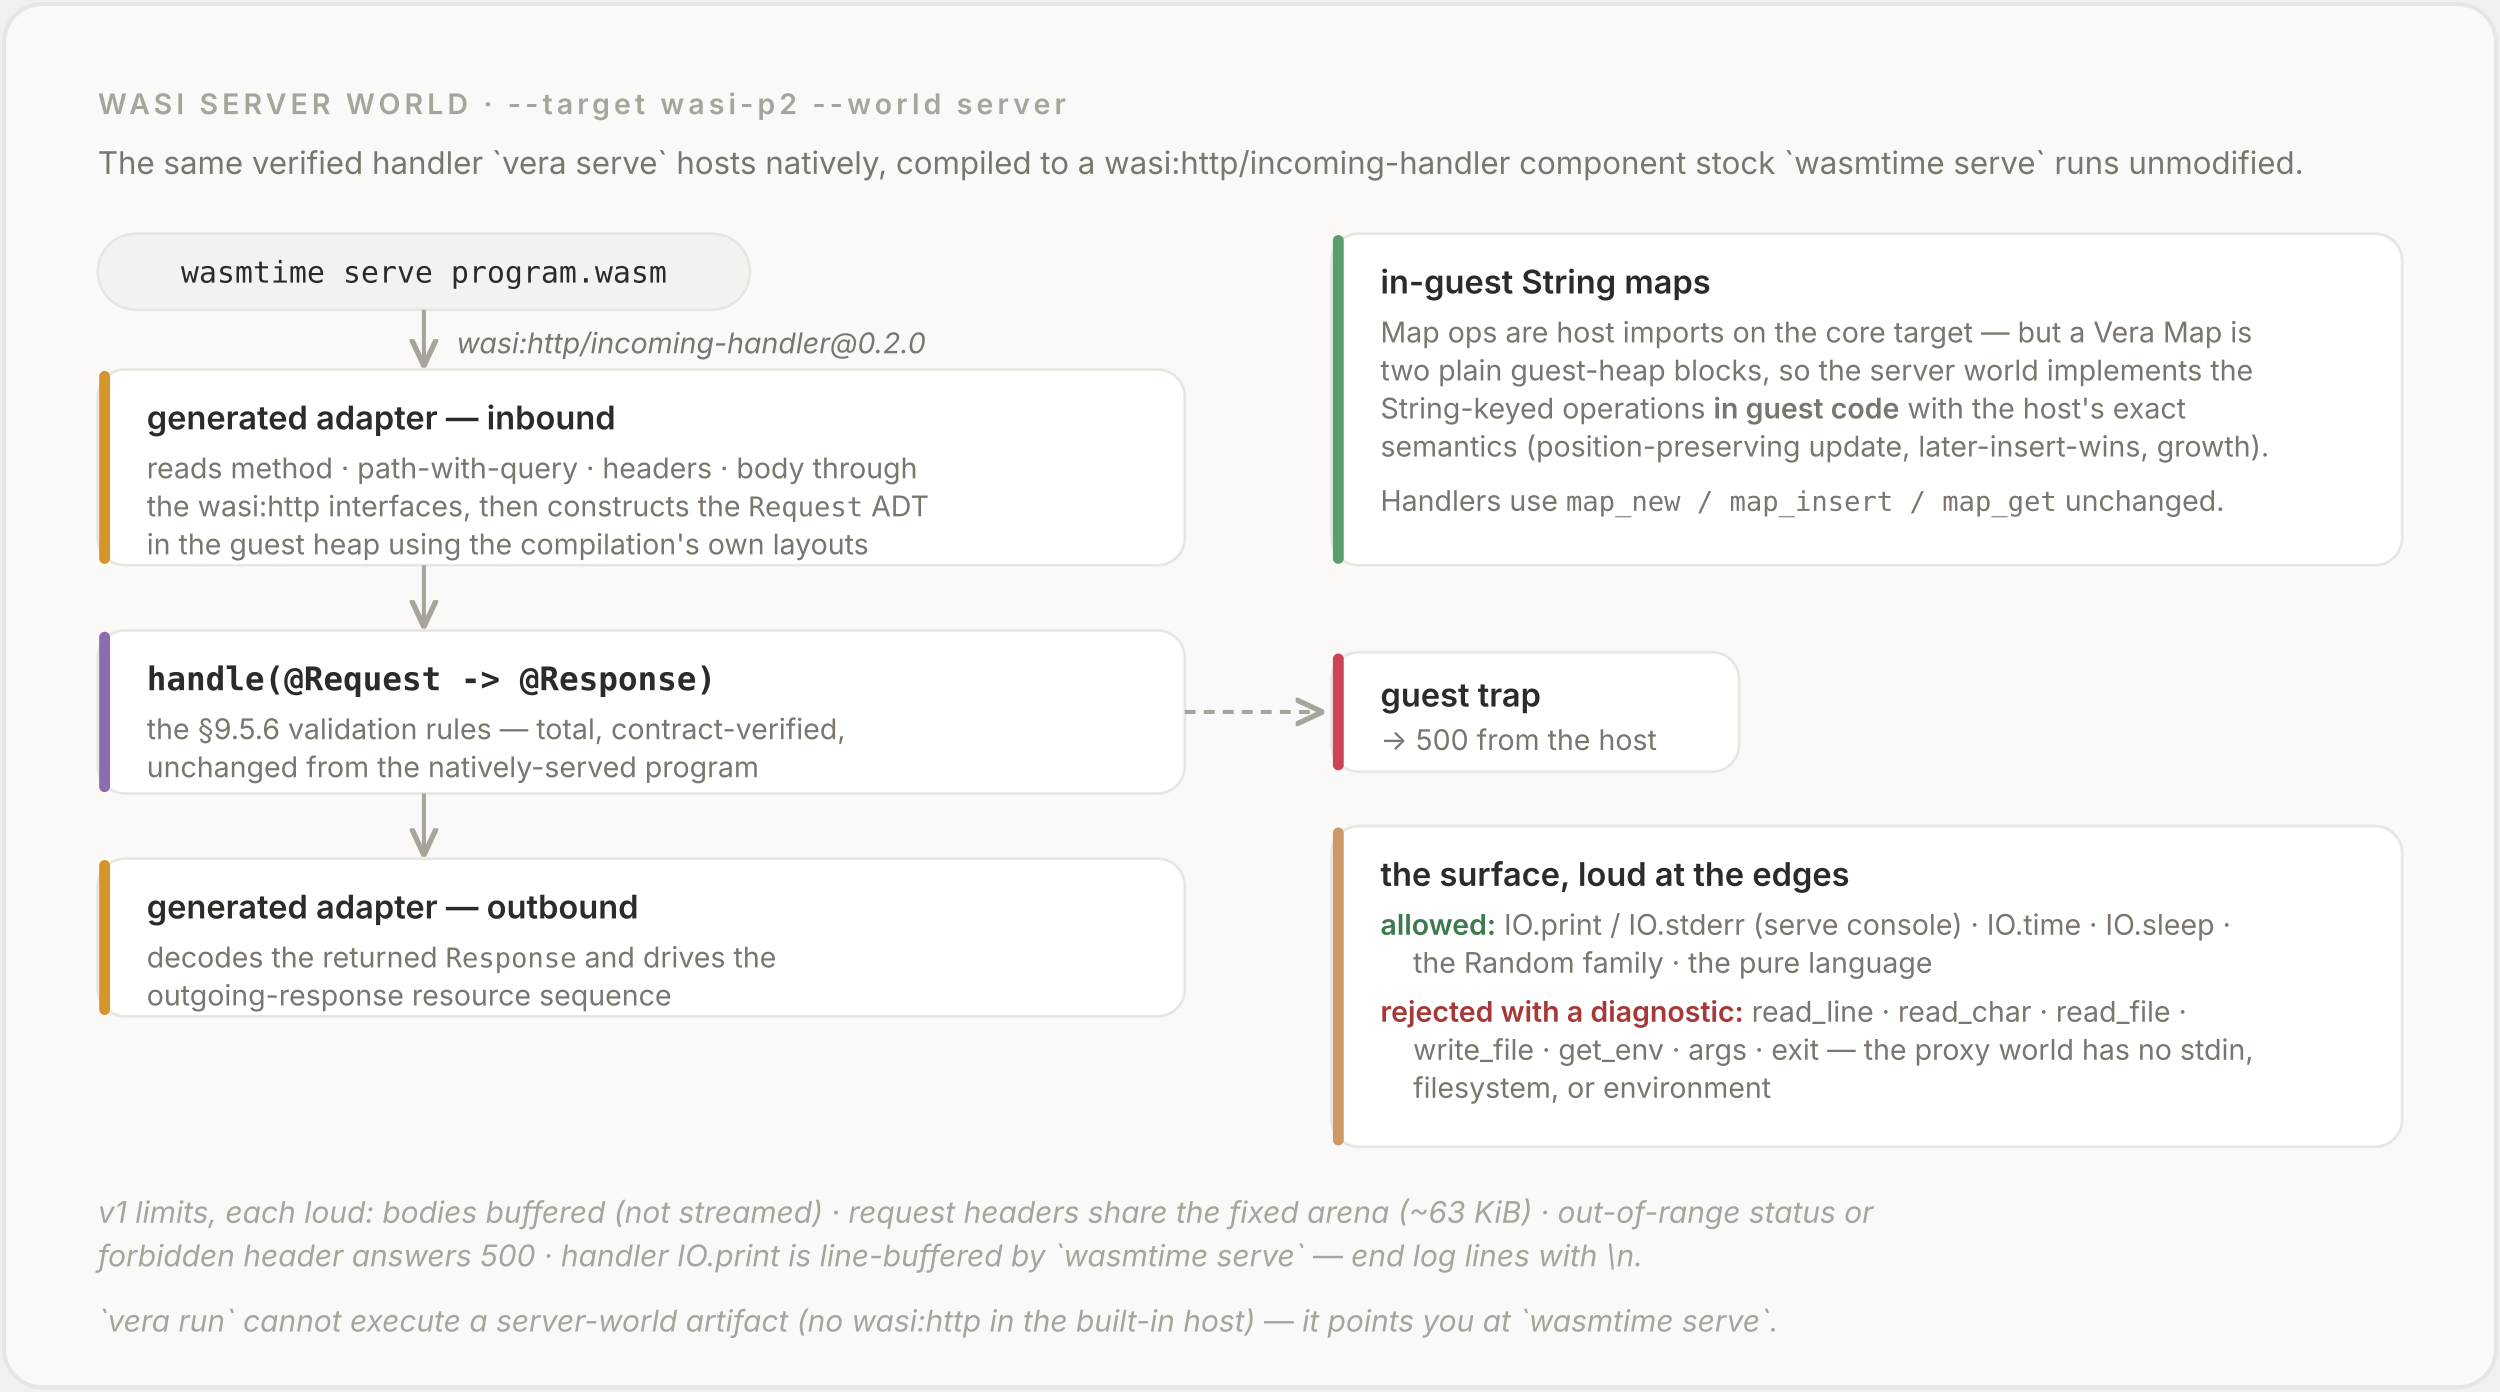
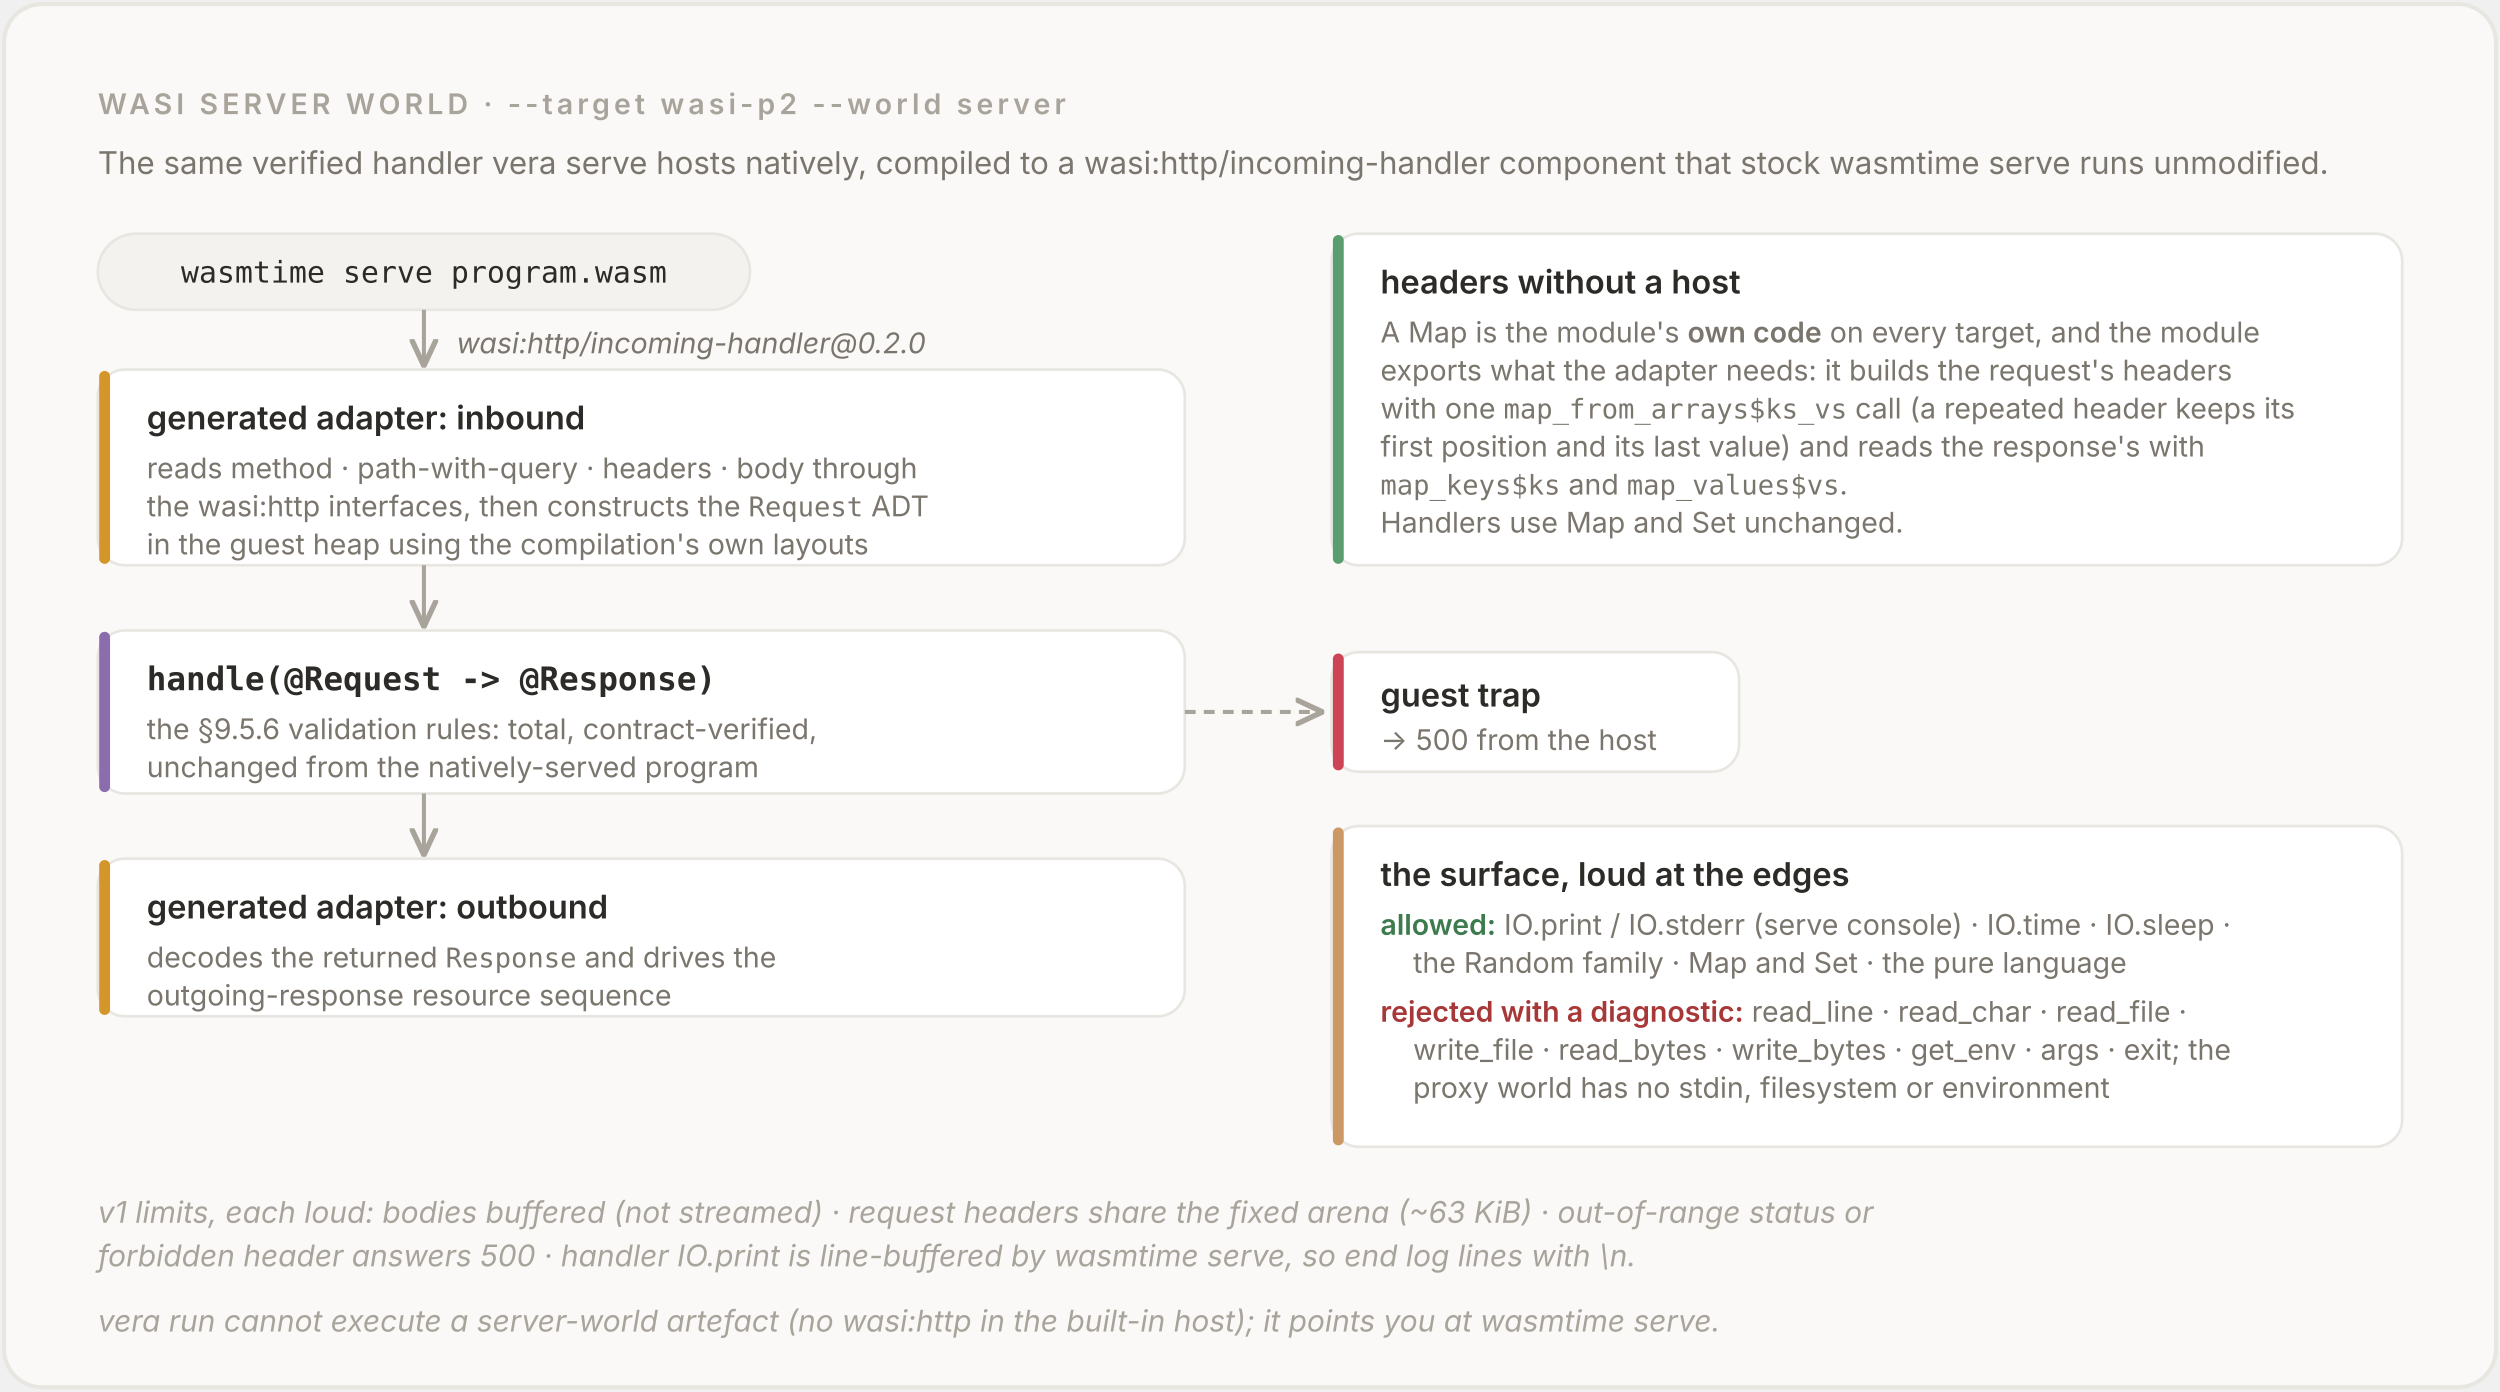
<svg xmlns="http://www.w3.org/2000/svg" width="920" height="512" viewBox="0 0 920 512" role="img" aria-labelledby="title">
  <defs>
    <marker id="arr" viewBox="0 0 8 8" refX="7" refY="4" markerWidth="7" markerHeight="7" orient="auto-start-reverse">
      <path d="M0,0.5 L7.5,4 L0,7.5" fill="none" stroke="#a9a49b" stroke-width="1.5" stroke-linecap="round" stroke-linejoin="round" />
    </marker>
    <style>
      .f  { font-family: -apple-system, BlinkMacSystemFont, 'Segoe UI', system-ui, sans-serif; }
      .m  { font-family: 'SF Mono', Menlo, Monaco, Consolas, monospace; }
      .micro { font-size: 10.5px; font-weight: 600; letter-spacing: 1.5px; fill: #a9a49b; }
      .sub { font-size: 11.5px; fill: #7a756d; }
      .card { fill: #ffffff; stroke: #e8e6e1; stroke-width: 1; }
      .t { font-size: 12px; font-weight: 600; fill: #2d2b28; }
      .d { font-size: 10.5px; fill: #7a756d; }
      .edge { fill: none; stroke: #a9a49b; stroke-width: 1.5; }
      .footi { font-size: 11px; font-style: italic; fill: #a9a49b; }
    </style>
  </defs>
  <rect x="1.5" y="1.5" width="917" height="509" rx="14" fill="#faf9f7" stroke="#e8e6e1" stroke-width="1.5" />
  <text class="f micro" x="36" y="42">WASI SERVER WORLD · --target wasi-p2 --world server</text>
-   <text class="f sub" x="36" y="64">The same verified handler `vera serve` hosts natively, compiled to a wasi:http/incoming-handler component stock `wasmtime serve` runs unmodified.</text>
+   <text class="f sub" x="36" y="64">The same verified handler vera serve hosts natively, compiled to a wasi:http/incoming-handler component that stock wasmtime serve runs unmodified.</text>
  <rect x="36" y="86" width="240" height="28" rx="14" fill="#f3f2ef" stroke="#e8e6e1" />
  <text class="m" x="156" y="104" text-anchor="middle" font-size="11px" fill="#2d2b28">wasmtime serve program.wasm</text>
  <line class="edge" x1="156" y1="114" x2="156" y2="134" marker-end="url(#arr)" />
  <text class="f d" x="168" y="130" font-style="italic" fill="#a9a49b">wasi:http/incoming-handler@0.2.0</text>
  <g>
    <rect class="card" x="36" y="136" width="400" height="72" rx="10" />
    <rect x="36.5" y="136.5" width="4" height="71" rx="2" fill="#d4952a" />
-     <text class="f t" x="54" y="158">generated adapter — inbound</text>
+     <text class="f t" x="54" y="158">generated adapter: inbound</text>
    <text class="f d" x="54" y="176">reads method · path-with-query · headers · body through</text>
    <text class="f d" x="54" y="190">the wasi:http interfaces, then constructs the <tspan class="m" font-size="10px">Request</tspan> ADT</text>
    <text class="f d" x="54" y="204">in the guest heap using the compilation's own layouts</text>
  </g>
  <line class="edge" x1="156" y1="208" x2="156" y2="230" marker-end="url(#arr)" />
  <g>
    <rect class="card" x="36" y="232" width="400" height="60" rx="10" />
    <rect x="36.5" y="232.5" width="4" height="59" rx="2" fill="#8b6cad" />
    <text class="m t" x="54" y="254" font-size="12px">handle(@Request -&gt; @Response)</text>
-     <text class="f d" x="54" y="272">the §9.5.6 validation rules — total, contract-verified,</text>
+     <text class="f d" x="54" y="272">the §9.5.6 validation rules: total, contract-verified,</text>
    <text class="f d" x="54" y="286">unchanged from the natively-served program</text>
  </g>
  <line class="edge" x1="156" y1="292" x2="156" y2="314" marker-end="url(#arr)" />
  <g>
    <rect class="card" x="36" y="316" width="400" height="58" rx="10" />
    <rect x="36.5" y="316.5" width="4" height="57" rx="2" fill="#d4952a" />
-     <text class="f t" x="54" y="338">generated adapter — outbound</text>
+     <text class="f t" x="54" y="338">generated adapter: outbound</text>
    <text class="f d" x="54" y="356">decodes the returned <tspan class="m" font-size="10px">Response</tspan> and drives the</text>
    <text class="f d" x="54" y="370">outgoing-response resource sequence</text>
  </g>
  <polyline class="edge" points="436,262 486,262" marker-end="url(#arr)" stroke-dasharray="4 3" />
  <g>
    <rect class="card" x="490" y="240" width="150" height="44" rx="10" />
    <rect x="490.5" y="240.5" width="4" height="43" rx="2" fill="#c45" />
    <text class="f t" x="508" y="260" fill="#a83838">guest trap</text>
    <text class="f d" x="508" y="276">→ 500 from the host</text>
  </g>
  <g>
    <rect class="card" x="490" y="86" width="394" height="122" rx="10" />
    <rect x="490.5" y="86.5" width="4" height="121" rx="2" fill="#5a9e6f" />
-     <text class="f t" x="508" y="108">in-guest String maps</text>
-     <text class="f d" x="508" y="126">Map ops are host imports on the core target — but a Vera Map is</text>
-     <text class="f d" x="508" y="140">two plain guest-heap blocks, so the server world implements the</text>
-     <text class="f d" x="508" y="154">String-keyed operations <tspan font-weight="600">in guest code</tspan> with the host's exact</text>
-     <text class="f d" x="508" y="168">semantics (position-preserving update, later-insert-wins, growth).</text>
-     <text class="f d" x="508" y="188">Handlers use <tspan class="m" font-size="10px">map_new / map_insert / map_get</tspan> unchanged.</text>
+     <text class="f t" x="508" y="108">headers without a host</text>
+     <text class="f d" x="508" y="126">A Map is the module's <tspan font-weight="600">own code</tspan> on every target, and the module</text>
+     <text class="f d" x="508" y="140">exports what the adapter needs: it builds the request's headers</text>
+     <text class="f d" x="508" y="154">with one <tspan class="m" font-size="10px">map_from_arrays$ks_vs</tspan> call (a repeated header keeps its</text>
+     <text class="f d" x="508" y="168">first position and its last value) and reads the response's with</text>
+     <text class="f d" x="508" y="182">
+       <tspan class="m" font-size="10px">map_keys$ks</tspan> and <tspan class="m" font-size="10px">map_values$vs</tspan>.</text>
+     <text class="f d" x="508" y="196">Handlers use Map and Set unchanged.</text>
  </g>
  <g>
    <rect class="card" x="490" y="304" width="394" height="118" rx="10" />
    <rect x="490.5" y="304.5" width="4" height="117" rx="2" fill="#cc9966" />
    <text class="f t" x="508" y="326">the surface, loud at the edges</text>
    <text class="f d" x="508" y="344">
      <tspan font-weight="600" fill="#3d7a4d">allowed:</tspan> IO.print / IO.stderr (serve console) · IO.time · IO.sleep ·</text>
-     <text class="f d" x="520" y="358">the Random family · the pure language</text>
+     <text class="f d" x="520" y="358">the Random family · Map and Set · the pure language</text>
    <text class="f d" x="508" y="376">
      <tspan font-weight="600" fill="#a83838">rejected with a diagnostic:</tspan> read_line · read_char · read_file ·</text>
-     <text class="f d" x="520" y="390">write_file · get_env · args · exit — the proxy world has no stdin,</text>
-     <text class="f d" x="520" y="404">filesystem, or environment</text>
+     <text class="f d" x="520" y="390">write_file · read_bytes · write_bytes · get_env · args · exit; the</text>
+     <text class="f d" x="520" y="404">proxy world has no stdin, filesystem or environment</text>
  </g>
  <text class="f footi" x="36" y="450">v1 limits, each loud: bodies buffered (not streamed) · request headers share the fixed arena (~63 KiB) · out-of-range status or</text>
-   <text class="f footi" x="36" y="466">forbidden header answers 500 · handler IO.print is line-buffered by `wasmtime serve` — end log lines with \n.</text>
-   <text class="f footi" x="36" y="490">`vera run` cannot execute a server-world artifact (no wasi:http in the built-in host) — it points you at `wasmtime serve`.</text>
+   <text class="f footi" x="36" y="466">forbidden header answers 500 · handler IO.print is line-buffered by wasmtime serve, so end log lines with \n.</text>
+   <text class="f footi" x="36" y="490">vera run cannot execute a server-world artefact (no wasi:http in the built-in host); it points you at wasmtime serve.</text>
</svg>
